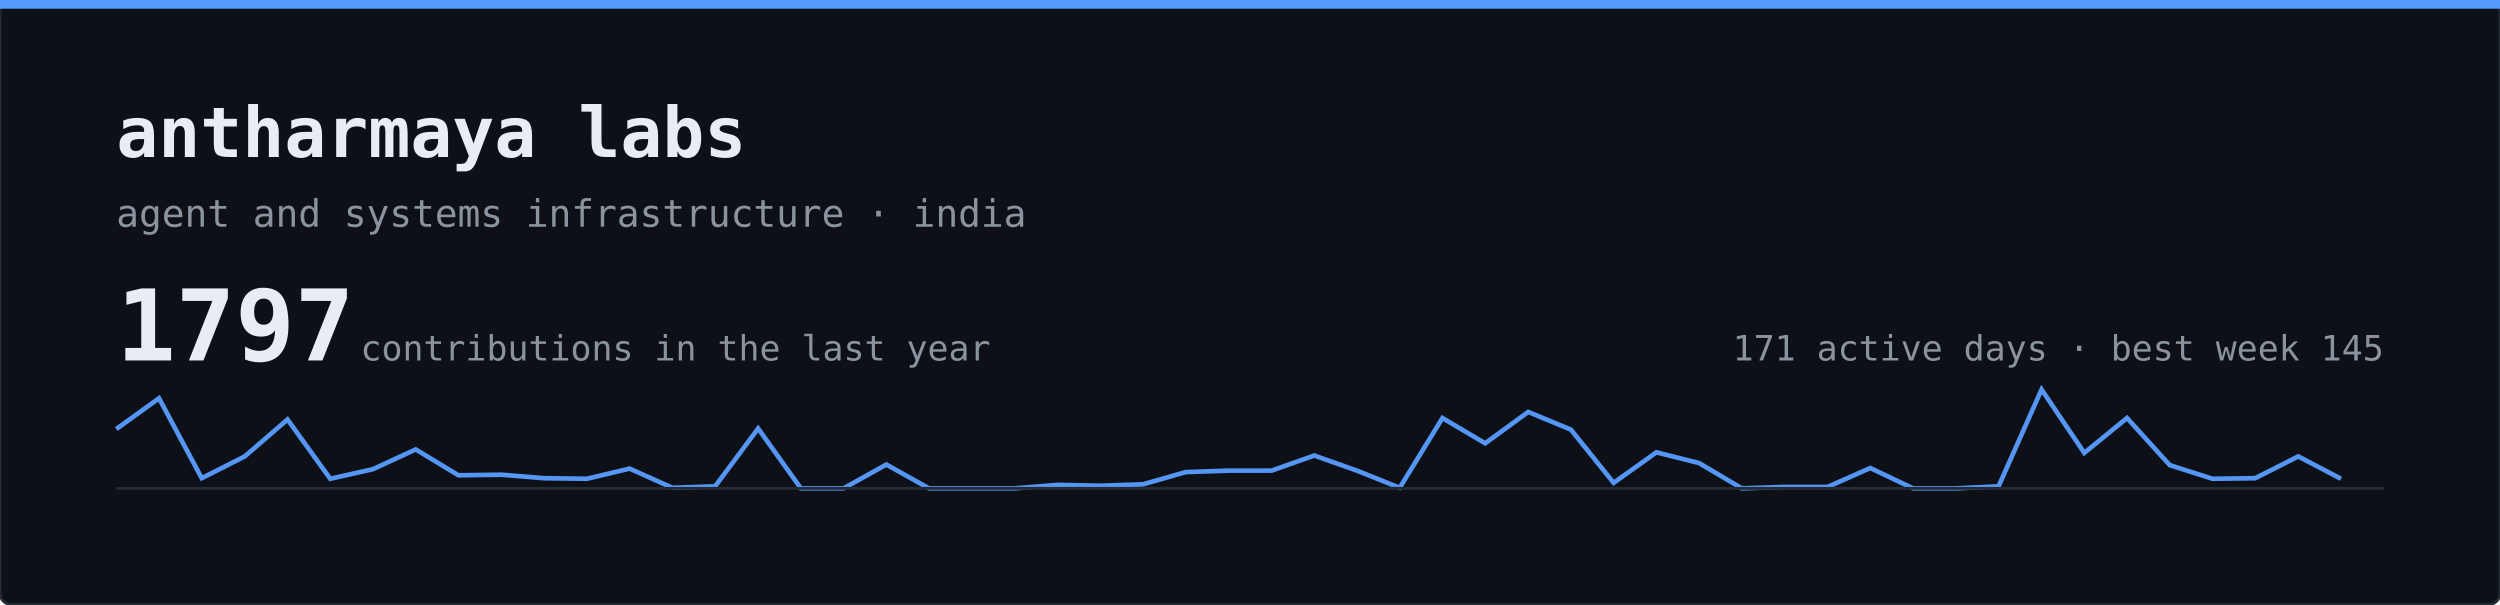
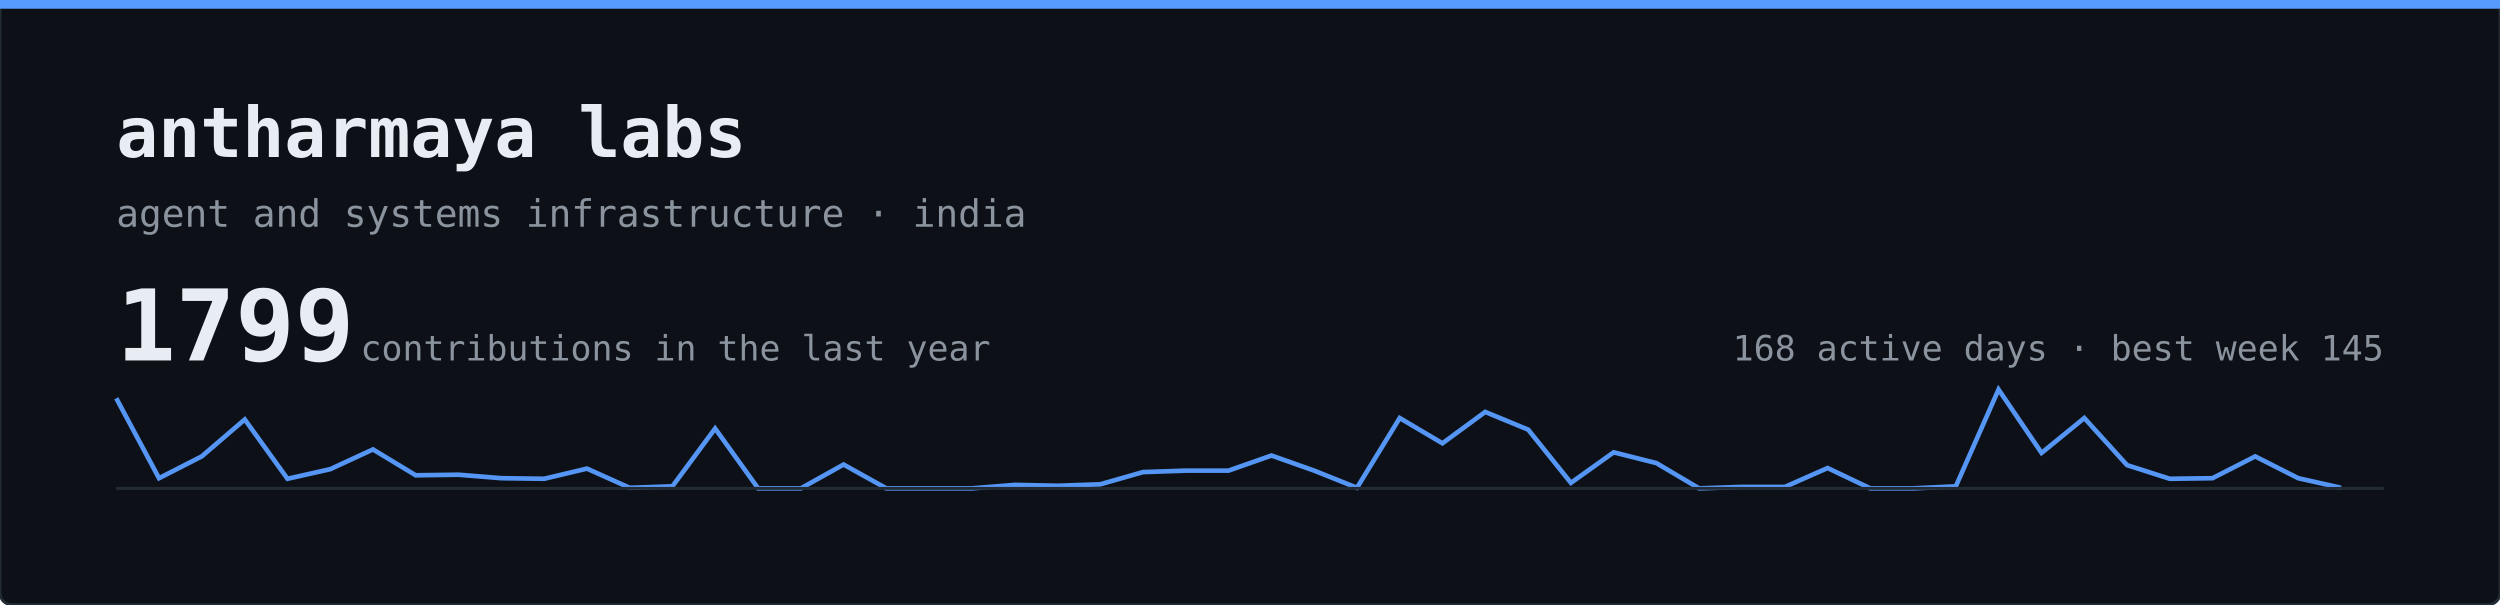
- <svg xmlns="http://www.w3.org/2000/svg" width="860" height="208" viewBox="0 0 860 208" role="img" aria-label="antharmaya labs. 1797 contributions in the last year.">
+ <svg xmlns="http://www.w3.org/2000/svg" width="860" height="208" viewBox="0 0 860 208" role="img" aria-label="antharmaya labs. 1799 contributions in the last year.">
  <rect width="860" height="208" rx="4" fill="#0d1117" stroke="#232b34" stroke-width="1" />
  <rect width="860" height="3" fill="#589bff" />
  <text x="40" y="54" font-family="ui-monospace,SFMono-Regular,'SF Mono','JetBrains Mono',Menlo,Consolas,'DejaVu Sans Mono',monospace" font-size="24" font-weight="700" fill="#e8edf3">antharmaya labs</text>
  <text x="40" y="78" font-family="ui-monospace,SFMono-Regular,'SF Mono','JetBrains Mono',Menlo,Consolas,'DejaVu Sans Mono',monospace" font-size="13" fill="#8b949e">agent and systems infrastructure · india</text>
-   <text x="40" y="124" font-family="ui-monospace,SFMono-Regular,'SF Mono','JetBrains Mono',Menlo,Consolas,'DejaVu Sans Mono',monospace" font-size="34" font-weight="700" fill="#e8edf3">1797</text>
+   <text x="40" y="124" font-family="ui-monospace,SFMono-Regular,'SF Mono','JetBrains Mono',Menlo,Consolas,'DejaVu Sans Mono',monospace" font-size="34" font-weight="700" fill="#e8edf3">1799</text>
  <text x="124" y="124" font-family="ui-monospace,SFMono-Regular,'SF Mono','JetBrains Mono',Menlo,Consolas,'DejaVu Sans Mono',monospace" font-size="12" fill="#8b949e">contributions in the last year</text>
-   <text x="820" y="124" font-family="ui-monospace,SFMono-Regular,'SF Mono','JetBrains Mono',Menlo,Consolas,'DejaVu Sans Mono',monospace" font-size="12" fill="#8b949e" text-anchor="end">171 active days  ·  best week 145</text>
-   <polyline points="40.0,147.6 54.7,137.0 69.4,164.5 84.2,157.0 98.9,144.3 113.6,164.7 128.3,161.4 143.0,154.6 157.7,163.5 172.5,163.3 187.2,164.5 201.9,164.7 216.6,161.2 231.3,167.8 246.0,167.3 260.8,147.4 275.5,168.0 290.2,168.0 304.9,159.8 319.6,168.0 334.3,168.0 349.1,168.0 363.8,166.8 378.5,167.1 393.2,166.6 407.9,162.4 422.6,161.9 437.4,161.9 452.1,156.7 466.8,161.9 481.5,167.8 496.2,143.8 510.9,152.5 525.7,141.7 540.4,147.8 555.1,166.1 569.8,155.6 584.5,159.3 599.2,168.0 614.0,167.5 628.7,167.5 643.4,161.0 658.1,168.0 672.8,168.0 687.5,167.3 702.3,134.0 717.0,155.8 731.7,143.8 746.4,160.0 761.1,164.7 775.8,164.5 790.6,157.0 805.3,164.7" fill="none" stroke="#589bff" stroke-width="1.6" opacity="0.95" />
+   <text x="820" y="124" font-family="ui-monospace,SFMono-Regular,'SF Mono','JetBrains Mono',Menlo,Consolas,'DejaVu Sans Mono',monospace" font-size="12" fill="#8b949e" text-anchor="end">168 active days  ·  best week 145</text>
+   <polyline points="40.0,137.0 54.7,164.5 69.4,157.0 84.2,144.3 98.9,164.7 113.6,161.4 128.3,154.6 143.0,163.5 157.7,163.3 172.5,164.5 187.2,164.7 201.9,161.2 216.6,167.8 231.3,167.3 246.0,147.4 260.8,168.0 275.5,168.0 290.2,159.8 304.9,168.0 319.6,168.0 334.3,168.0 349.1,166.8 363.8,167.1 378.5,166.6 393.2,162.4 407.9,161.9 422.6,161.9 437.4,156.7 452.1,161.9 466.8,167.8 481.5,143.8 496.2,152.5 510.9,141.7 525.7,147.8 540.4,166.1 555.1,155.6 569.8,159.3 584.5,168.0 599.2,167.5 614.0,167.5 628.7,161.0 643.4,168.0 658.1,168.0 672.8,167.3 687.5,134.0 702.3,155.8 717.0,143.8 731.7,160.0 746.4,164.7 761.1,164.5 775.8,157.0 790.6,164.5 805.3,167.8" fill="none" stroke="#589bff" stroke-width="1.6" opacity="0.95" />
  <line x1="40" y1="168" x2="820" y2="168" stroke="#232b34" stroke-width="1" />
</svg>
